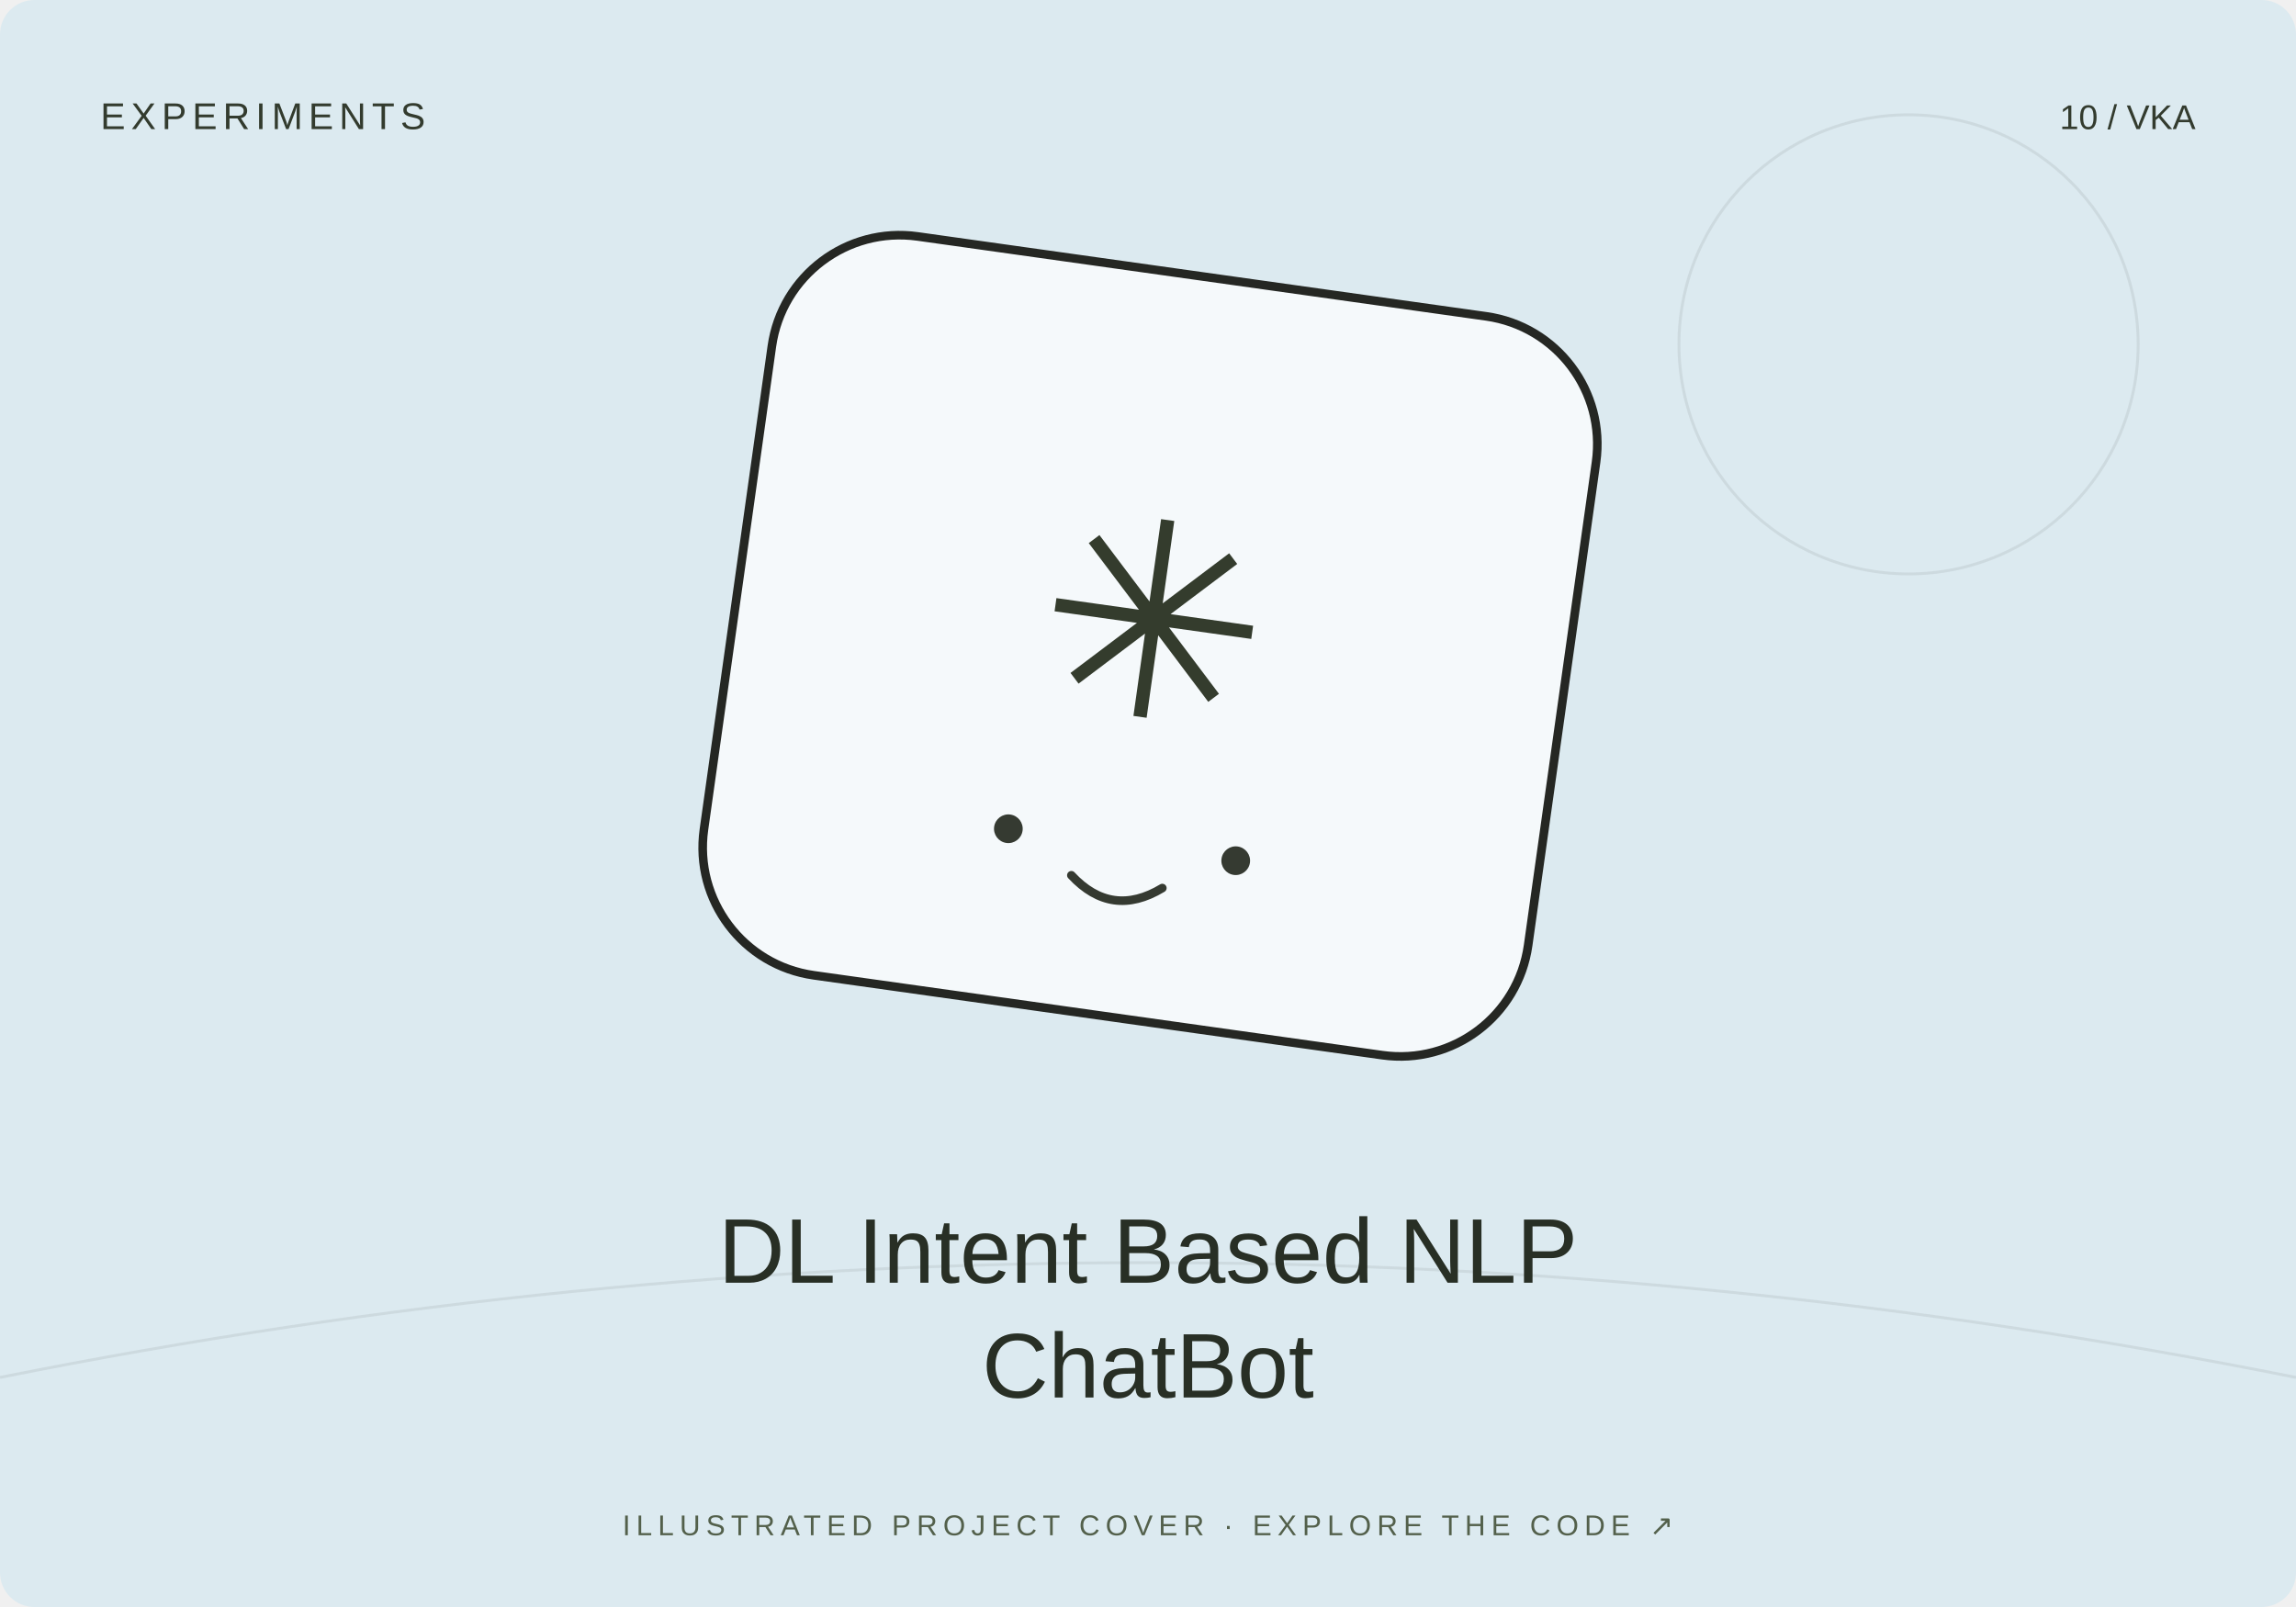
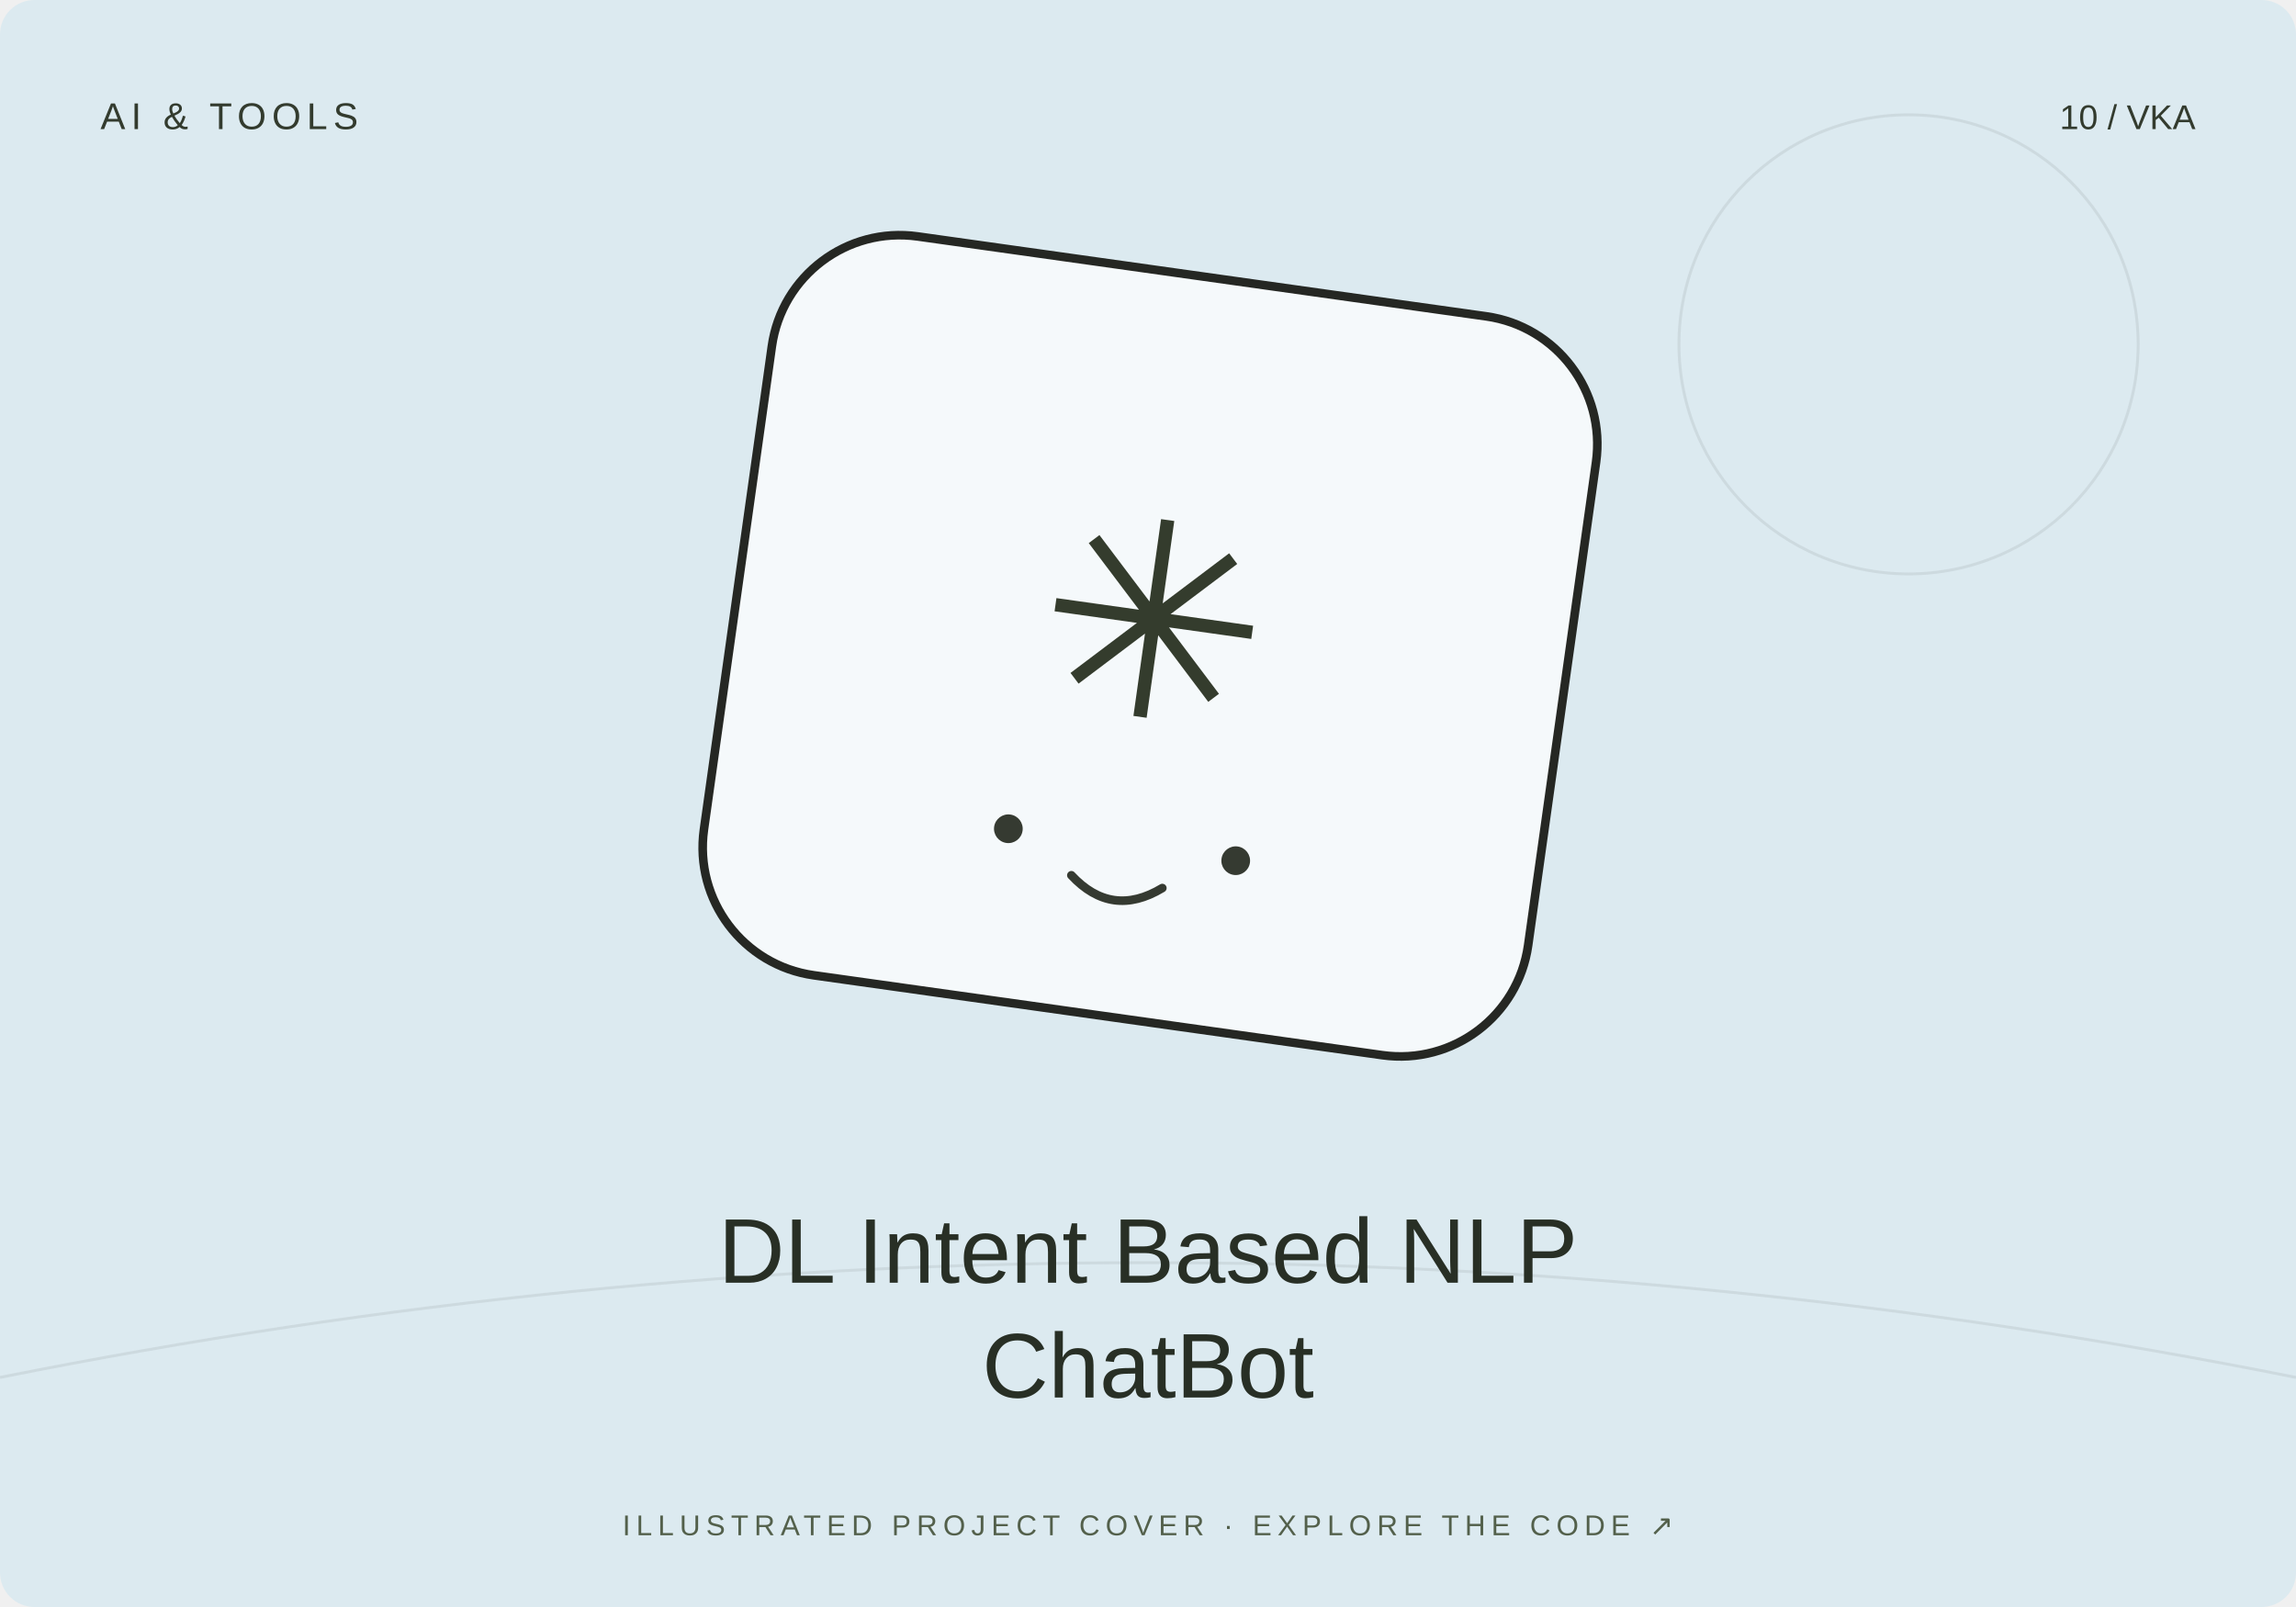
<svg xmlns="http://www.w3.org/2000/svg" width="800" height="560" viewBox="0 0 800 560">
  <rect width="800" height="560" rx="12" fill="#dceaf0" />
  <path d="M0 480Q400 400 800 480" stroke="#20231f" stroke-opacity=".08" fill="none" />
  <circle cx="665" cy="120" r="80" fill="none" stroke="#20231f" stroke-opacity=".08" />
  <g transform="translate(400 230) rotate(8)">
    <rect x="-145" y="-135" width="290" height="260" rx="45" fill="#fff" fill-opacity=".7" stroke="#252723" stroke-width="3" />
    <text y="20" text-anchor="middle" font-family="Arial,sans-serif" font-size="95" fill="#343c2d">✳</text>
    <circle cx="-40" cy="65" r="5" fill="#353a31" />
    <circle cx="40" cy="65" r="5" fill="#353a31" />
    <path d="M-16 78q16 13 32 0" fill="none" stroke="#353a31" stroke-width="3" stroke-linecap="round" />
  </g>
-   <text x="35" y="45" font-size="13" font-family="Arial,sans-serif" fill="#333b2e" letter-spacing="2">EXPERIMENTS</text>
+   <text x="35" y="45" font-size="13" font-family="Arial,sans-serif" fill="#333b2e" letter-spacing="2">AI &amp; TOOLS</text>
  <text x="765" y="45" text-anchor="end" font-size="12" font-family="Arial,sans-serif" fill="#333b2e">10 / VKA</text>
  <text x="400" y="447" text-anchor="middle" font-family="Arial,sans-serif" font-size="32" fill="#282f25">DL Intent Based NLP</text>
  <text x="400" y="487" text-anchor="middle" font-family="Arial,sans-serif" font-size="32" fill="#282f25">ChatBot</text>
  <text x="400" y="535" text-anchor="middle" font-family="Arial,sans-serif" font-size="10" fill="#53604b" letter-spacing="2">ILLUSTRATED PROJECT COVER · EXPLORE THE CODE ↗</text>
</svg>
